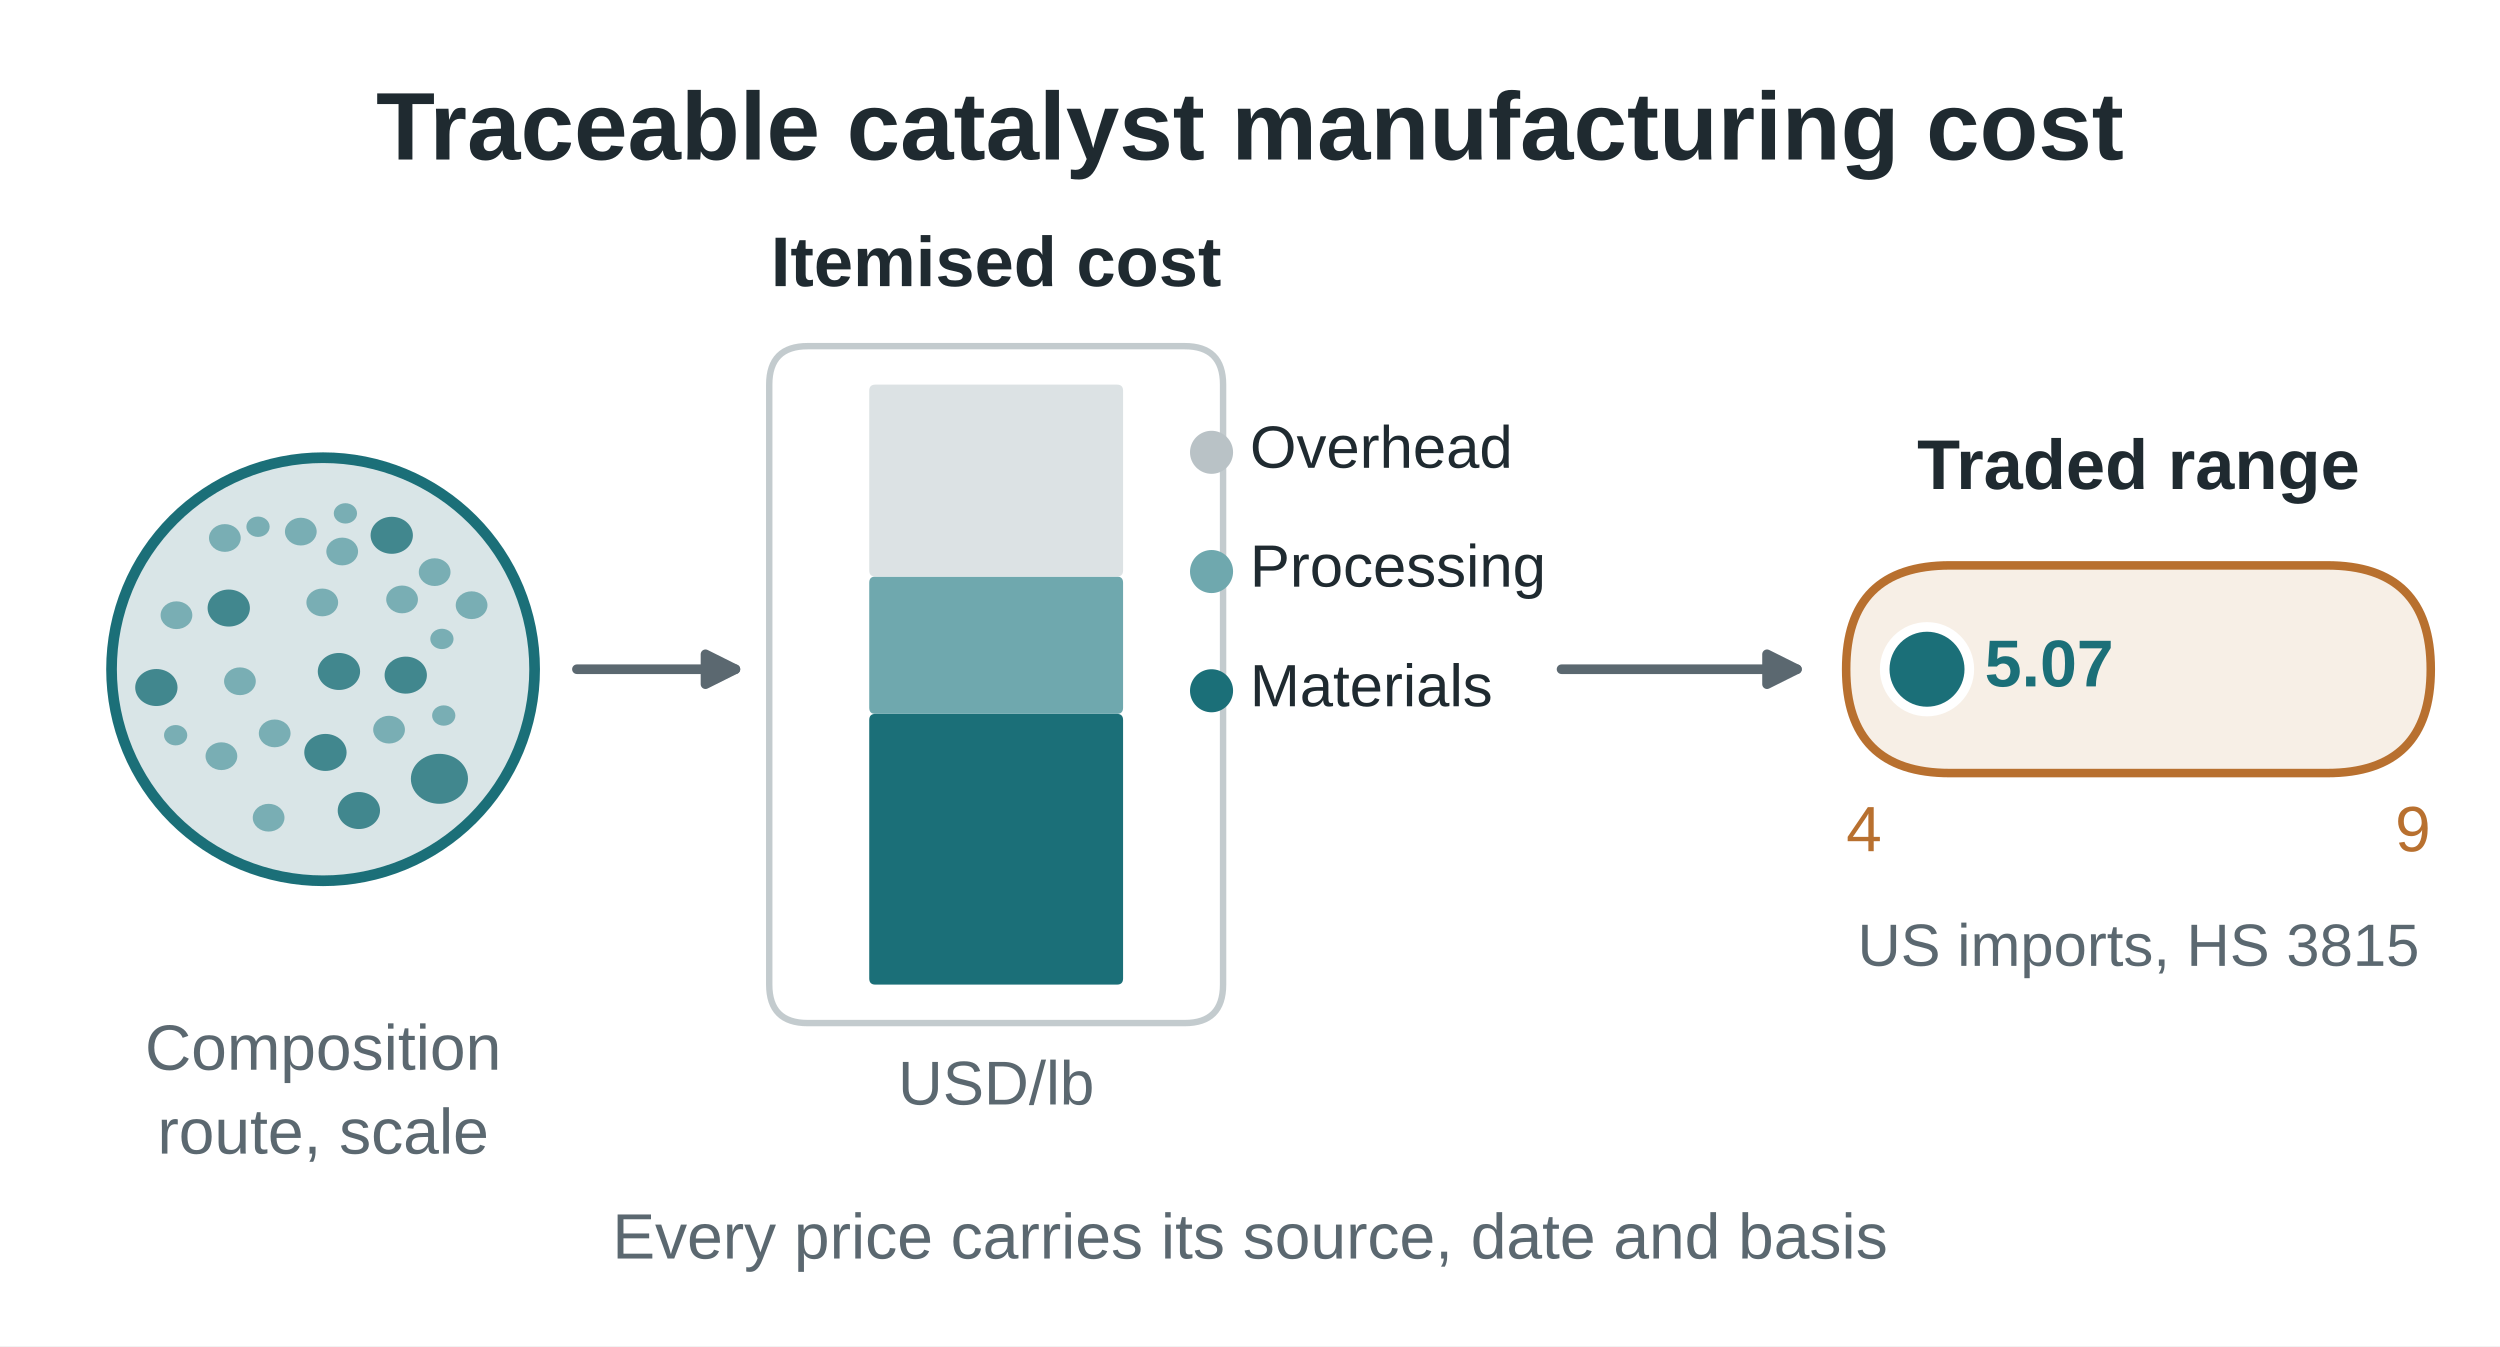
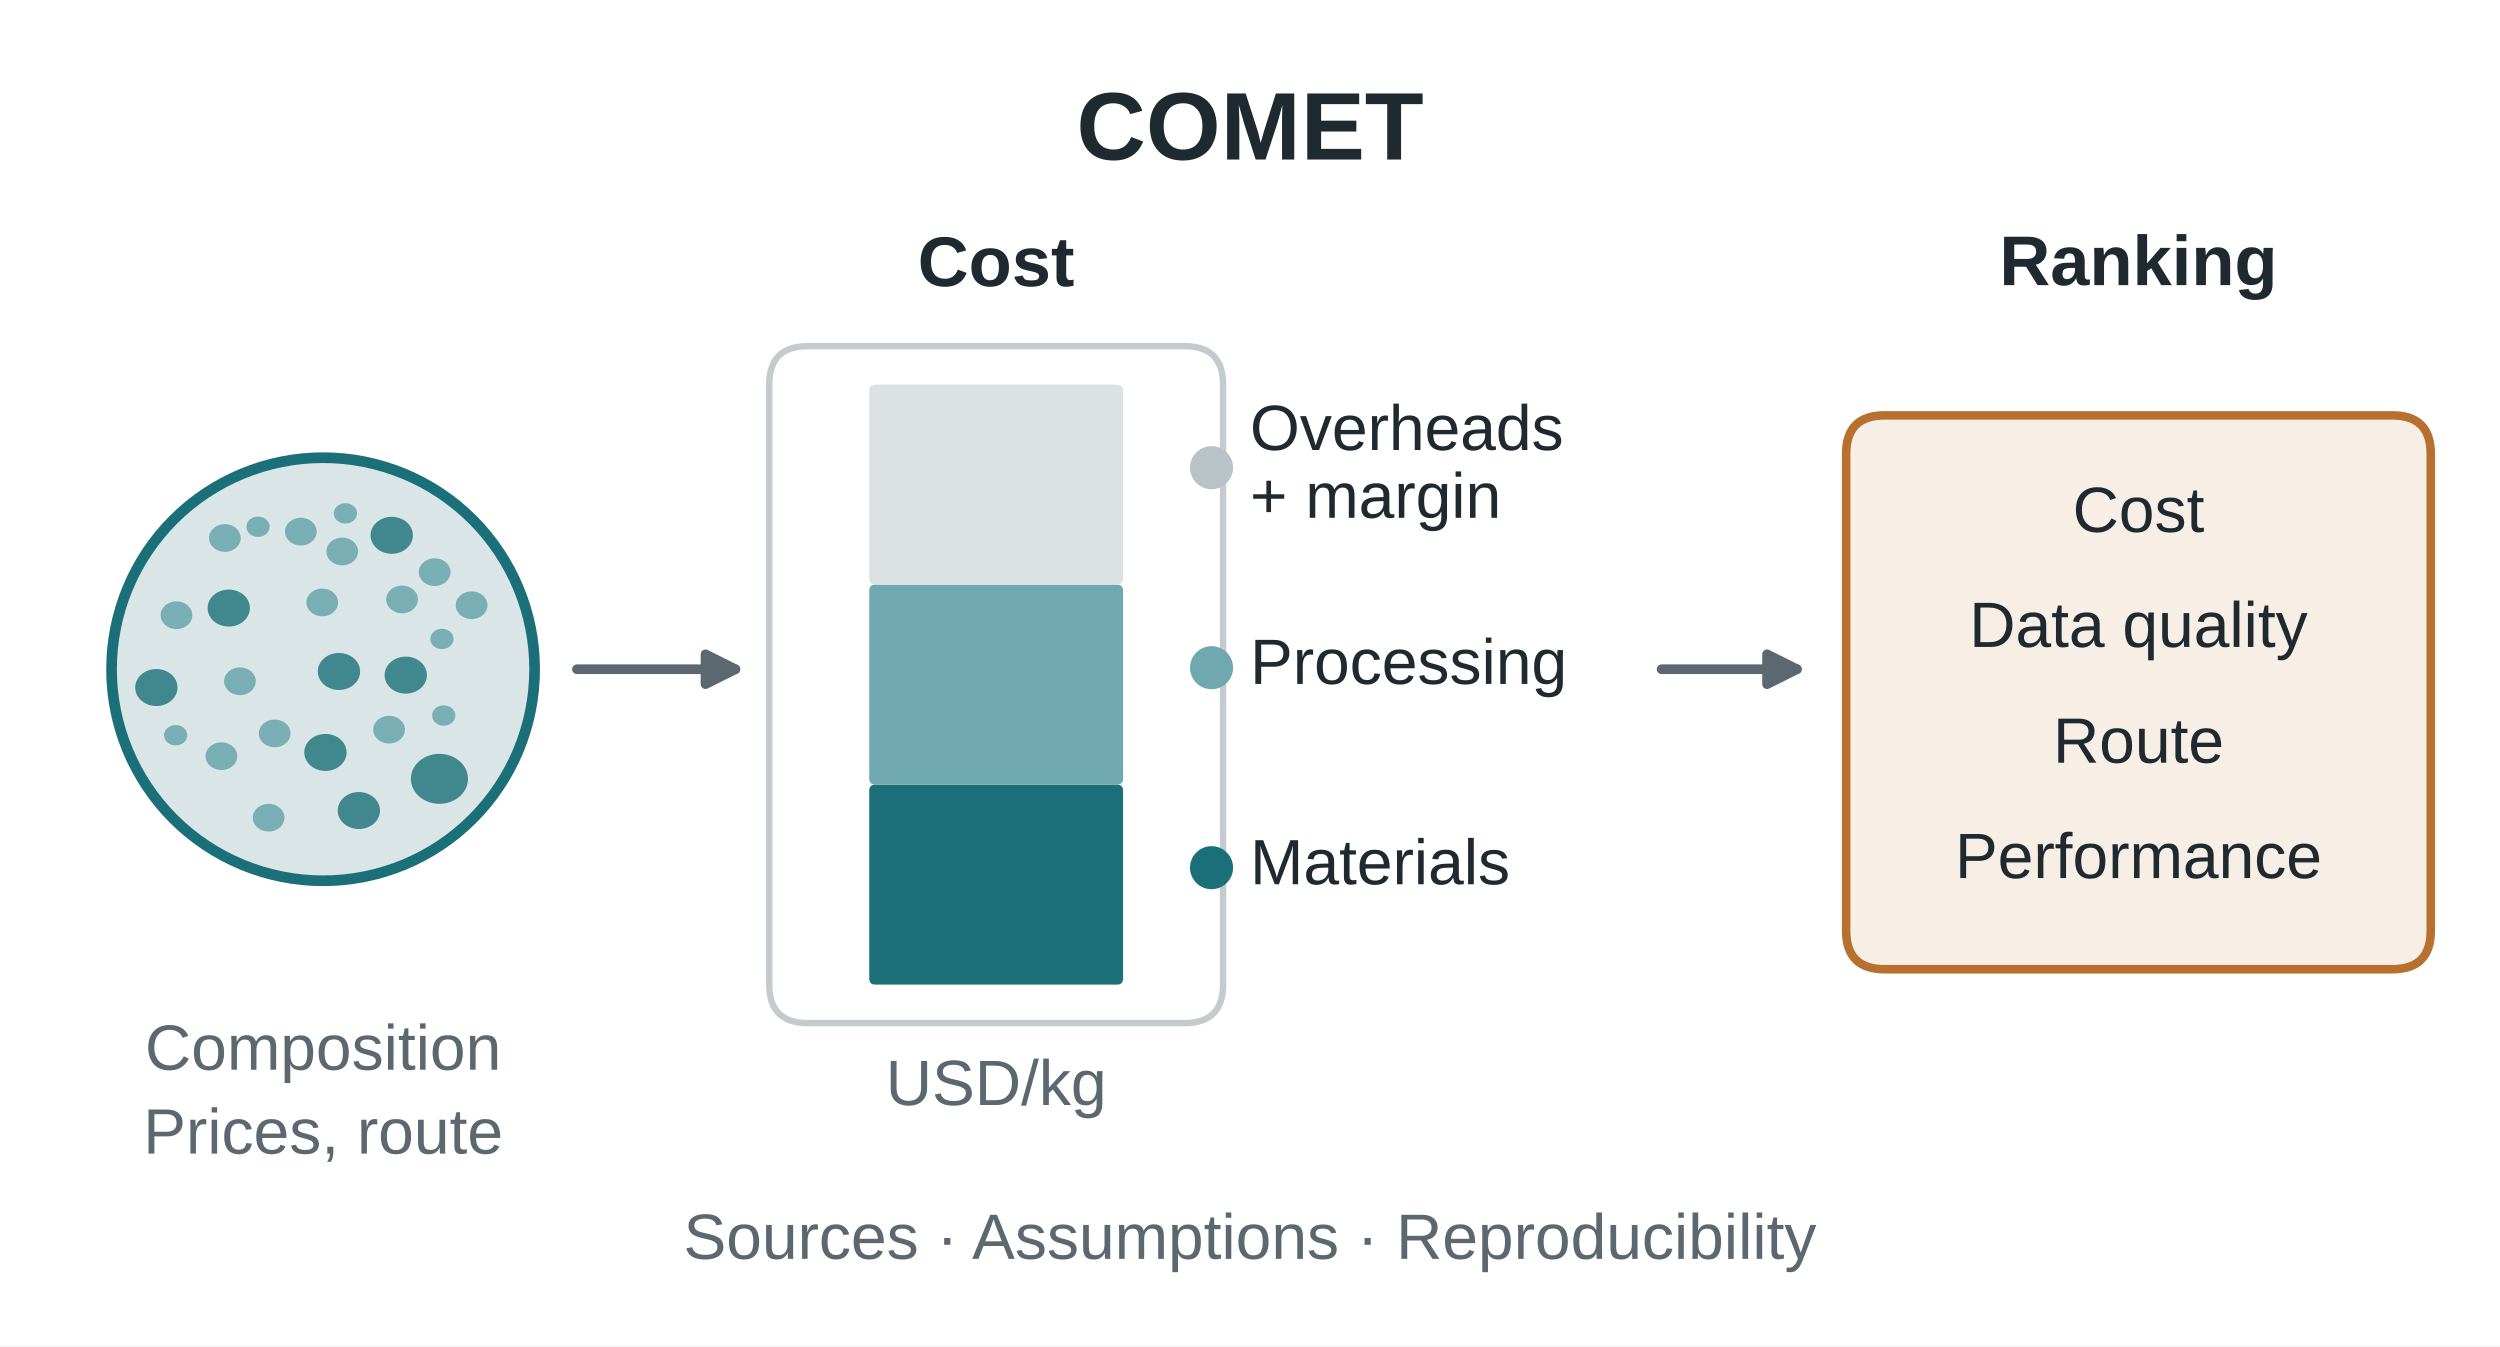
<svg xmlns="http://www.w3.org/2000/svg" width="234pt" height="126pt" viewBox="0 0 234 126" version="1.1">
  <defs>
    <style type="text/css">*{stroke-linejoin: round; stroke-linecap: butt}</style>
  </defs>
  <g id="figure_1">
    <g id="patch_1">
-       <path d="M 0 126  L 234 126  L 234 0  L 0 0  z " style="fill: #ffffff" />
+       <path d="M 0 126 L 234 126 L 234 0 L 0 0 z " style="fill: #ffffff" />
    </g>
    <g id="axes_1">
      <g id="patch_2">
-         <path d="M 75.6 95.76  L 110.88 95.76  Q 114.48 95.76 114.48 92.16  L 114.48 36  Q 114.48 32.4 110.88 32.4  L 75.6 32.4  Q 72 32.4 72 36  L 72 92.16  Q 72 95.76 75.6 95.76  z " clip-path="url(#pafa074ca18)" style="fill: #ffffff; stroke: #c3cbce; stroke-width: 0.6; stroke-linejoin: miter" />
+         <path d="M 75.6 95.76 L 110.88 95.76 Q 114.48 95.76 114.48 92.16 L 114.48 36 Q 114.48 32.4 110.88 32.4 L 75.6 32.4 Q 72 32.4 72 36 L 72 92.16 Q 72 95.76 75.6 95.76 z " clip-path="url(#pafa074ca18)" style="fill: #ffffff; stroke: #c3cbce; stroke-width: 0.6; stroke-linejoin: miter" />
      </g>
      <g id="patch_3">
-         <path d="M 81.936 92.16  L 104.544 92.16  Q 105.12 92.16 105.12 91.584  L 105.12 67.396  Q 105.12 66.82 104.544 66.82  L 81.936 66.82  Q 81.36 66.82 81.36 67.396  L 81.36 91.584  Q 81.36 92.16 81.936 92.16  z " clip-path="url(#pafa074ca18)" style="fill: #1b6f78" />
+         <path d="M 81.936 92.16 L 104.544 92.16 Q 105.12 92.16 105.12 91.584 L 105.12 74.016 Q 105.12 73.44 104.544 73.44 L 81.936 73.44 Q 81.36 73.44 81.36 74.016 L 81.36 91.584 Q 81.36 92.16 81.936 92.16 z " clip-path="url(#pafa074ca18)" style="fill: #1b6f78" />
      </g>
      <g id="patch_4">
-         <path d="M 81.936 66.82  L 104.544 66.82  Q 105.12 66.82 105.12 66.244  L 105.12 54.543  Q 105.12 53.967 104.544 53.967  L 81.936 53.967  Q 81.36 53.967 81.36 54.543  L 81.36 66.244  Q 81.36 66.82 81.936 66.82  z " clip-path="url(#pafa074ca18)" style="fill: #6fa8ae" />
+         <path d="M 81.936 73.44 L 104.544 73.44 Q 105.12 73.44 105.12 72.864 L 105.12 55.296 Q 105.12 54.72 104.544 54.72 L 81.936 54.72 Q 81.36 54.72 81.36 55.296 L 81.36 72.864 Q 81.36 73.44 81.936 73.44 z " clip-path="url(#pafa074ca18)" style="fill: #6fa8ae" />
      </g>
      <g id="patch_5">
-         <path d="M 81.936 53.967  L 104.544 53.967  Q 105.12 53.967 105.12 53.391  L 105.12 36.576  Q 105.12 36 104.544 36  L 81.936 36  Q 81.36 36 81.36 36.576  L 81.36 53.391  Q 81.36 53.967 81.936 53.967  z " clip-path="url(#pafa074ca18)" style="fill: #dce2e4" />
+         <path d="M 81.936 54.72 L 104.544 54.72 Q 105.12 54.72 105.12 54.144 L 105.12 36.576 Q 105.12 36 104.544 36 L 81.936 36 Q 81.36 36 81.36 36.576 L 81.36 54.144 Q 81.36 54.72 81.936 54.72 z " clip-path="url(#pafa074ca18)" style="fill: #dce2e4" />
      </g>
      <g id="patch_6">
-         <path d="M 113.4 44.352  C 113.935 44.352 114.447 44.14 114.826 43.762  C 115.204 43.383 115.416 42.871 115.416 42.336  C 115.416 41.801 115.204 41.289 114.826 40.91  C 114.447 40.532 113.935 40.32 113.4 40.32  C 112.865 40.32 112.353 40.532 111.974 40.91  C 111.596 41.289 111.384 41.801 111.384 42.336  C 111.384 42.871 111.596 43.383 111.974 43.762  C 112.353 44.14 112.865 44.352 113.4 44.352  z " clip-path="url(#pafa074ca18)" style="fill: #b9c2c6" />
+         <path d="M 113.4 45.792 C 113.935 45.792 114.447 45.58 114.826 45.202 C 115.204 44.823 115.416 44.311 115.416 43.776 C 115.416 43.241 115.204 42.729 114.826 42.35 C 114.447 41.972 113.935 41.76 113.4 41.76 C 112.865 41.76 112.353 41.972 111.974 42.35 C 111.596 42.729 111.384 43.241 111.384 43.776 C 111.384 44.311 111.596 44.823 111.974 45.202 C 112.353 45.58 112.865 45.792 113.4 45.792 z " clip-path="url(#pafa074ca18)" style="fill: #b9c2c6" />
      </g>
      <g id="patch_7">
-         <path d="M 113.4 55.512  C 113.935 55.512 114.447 55.3 114.826 54.922  C 115.204 54.543 115.416 54.031 115.416 53.496  C 115.416 52.961 115.204 52.449 114.826 52.07  C 114.447 51.692 113.935 51.48 113.4 51.48  C 112.865 51.48 112.353 51.692 111.974 52.07  C 111.596 52.449 111.384 52.961 111.384 53.496  C 111.384 54.031 111.596 54.543 111.974 54.922  C 112.353 55.3 112.865 55.512 113.4 55.512  z " clip-path="url(#pafa074ca18)" style="fill: #6fa8ae" />
+         <path d="M 113.4 64.512 C 113.935 64.512 114.447 64.3 114.826 63.922 C 115.204 63.543 115.416 63.031 115.416 62.496 C 115.416 61.961 115.204 61.449 114.826 61.07 C 114.447 60.692 113.935 60.48 113.4 60.48 C 112.865 60.48 112.353 60.692 111.974 61.07 C 111.596 61.449 111.384 61.961 111.384 62.496 C 111.384 63.031 111.596 63.543 111.974 63.922 C 112.353 64.3 112.865 64.512 113.4 64.512 z " clip-path="url(#pafa074ca18)" style="fill: #6fa8ae" />
      </g>
      <g id="patch_8">
-         <path d="M 113.4 66.672  C 113.935 66.672 114.447 66.46 114.826 66.082  C 115.204 65.703 115.416 65.191 115.416 64.656  C 115.416 64.121 115.204 63.609 114.826 63.23  C 114.447 62.852 113.935 62.64 113.4 62.64  C 112.865 62.64 112.353 62.852 111.974 63.23  C 111.596 63.609 111.384 64.121 111.384 64.656  C 111.384 65.191 111.596 65.703 111.974 66.082  C 112.353 66.46 112.865 66.672 113.4 66.672  z " clip-path="url(#pafa074ca18)" style="fill: #1b6f78" />
+         <path d="M 113.4 83.232 C 113.935 83.232 114.447 83.02 114.826 82.642 C 115.204 82.263 115.416 81.751 115.416 81.216 C 115.416 80.681 115.204 80.169 114.826 79.79 C 114.447 79.412 113.935 79.2 113.4 79.2 C 112.865 79.2 112.353 79.412 111.974 79.79 C 111.596 80.169 111.384 80.681 111.384 81.216 C 111.384 81.751 111.596 82.263 111.974 82.642 C 112.353 83.02 112.865 83.232 113.4 83.232 z " clip-path="url(#pafa074ca18)" style="fill: #1b6f78" />
      </g>
      <g id="patch_9">
-         <path d="M 182.52 72.36  L 217.8 72.36  Q 227.52 72.36 227.52 62.64  L 227.52 62.64  Q 227.52 52.92 217.8 52.92  L 182.52 52.92  Q 172.8 52.92 172.8 62.64  L 172.8 62.64  Q 172.8 72.36 182.52 72.36  z " clip-path="url(#pafa074ca18)" style="fill: #f7efe6; stroke: #b8702f; stroke-width: 0.8; stroke-linejoin: miter" />
+         <path d="M 176.4 90.72 L 223.92 90.72 Q 227.52 90.72 227.52 87.12 L 227.52 42.48 Q 227.52 38.88 223.92 38.88 L 176.4 38.88 Q 172.8 38.88 172.8 42.48 L 172.8 87.12 Q 172.8 90.72 176.4 90.72 z " clip-path="url(#pafa074ca18)" style="fill: #f7efe6; stroke: #b8702f; stroke-width: 0.8; stroke-linejoin: miter" />
      </g>
      <g id="patch_10">
-         <path d="M 54 62.64  Q 61.92 62.64 68.834 62.64  " clip-path="url(#pafa074ca18)" style="fill: none; stroke: #5b6870; stroke-width: 0.9; stroke-linecap: round" />
-         <path d="M 66.034 61.24  L 68.834 62.64  L 66.034 64.04  z " clip-path="url(#pafa074ca18)" style="fill: #5b6870; stroke: #5b6870; stroke-width: 0.9; stroke-linecap: round" />
+         <path d="M 54 62.64 Q 61.92 62.64 68.834 62.64 " clip-path="url(#pafa074ca18)" style="fill: none; stroke: #5b6870; stroke-width: 0.9; stroke-linecap: round" />
+         <path d="M 66.034 61.24 L 68.834 62.64 L 66.034 64.04 z " clip-path="url(#pafa074ca18)" style="fill: #5b6870; stroke: #5b6870; stroke-width: 0.9; stroke-linecap: round" />
      </g>
      <g id="patch_11">
-         <path d="M 146.16 62.64  Q 157.68 62.64 168.194 62.64  " clip-path="url(#pafa074ca18)" style="fill: none; stroke: #5b6870; stroke-width: 0.9; stroke-linecap: round" />
-         <path d="M 165.394 61.24  L 168.194 62.64  L 165.394 64.04  z " clip-path="url(#pafa074ca18)" style="fill: #5b6870; stroke: #5b6870; stroke-width: 0.9; stroke-linecap: round" />
+         <path d="M 155.52 62.64 Q 162.36 62.64 168.194 62.64 " clip-path="url(#pafa074ca18)" style="fill: none; stroke: #5b6870; stroke-width: 0.9; stroke-linecap: round" />
+         <path d="M 165.394 61.24 L 168.194 62.64 L 165.394 64.04 z " clip-path="url(#pafa074ca18)" style="fill: #5b6870; stroke: #5b6870; stroke-width: 0.9; stroke-linecap: round" />
      </g>
      <g id="patch_12">
-         <path d="M 30.24 82.44  C 35.491 82.44 40.528 80.354 44.241 76.641  C 47.954 72.928 50.04 67.891 50.04 62.64  C 50.04 57.389 47.954 52.352 44.241 48.639  C 40.528 44.926 35.491 42.84 30.24 42.84  C 24.989 42.84 19.952 44.926 16.239 48.639  C 12.526 52.352 10.44 57.389 10.44 62.64  C 10.44 67.891 12.526 72.928 16.239 76.641  C 19.952 80.354 24.989 82.44 30.24 82.44  z " clip-path="url(#pafa074ca18)" style="fill: #d9e5e7; stroke: #1b6f78; stroke-linejoin: miter" />
+         <path d="M 30.24 82.44 C 35.491 82.44 40.528 80.354 44.241 76.641 C 47.954 72.928 50.04 67.891 50.04 62.64 C 50.04 57.389 47.954 52.352 44.241 48.639 C 40.528 44.926 35.491 42.84 30.24 42.84 C 24.989 42.84 19.952 44.926 16.239 48.639 C 12.526 52.352 10.44 57.389 10.44 62.64 C 10.44 67.891 12.526 72.928 16.239 76.641 C 19.952 80.354 24.989 82.44 30.24 82.44 z " clip-path="url(#pafa074ca18)" style="fill: #d9e5e7; stroke: #1b6f78; stroke-linejoin: miter" />
      </g>
      <g id="text_1">
-         <text style="font-weight: 700; font-size: 9px; font-family: 'Arial'; text-anchor: middle; fill: #1f2a30" x="117" y="14.929" transform="rotate(-0 117 14.92875)">Traceable catalyst manufacturing cost</text>
+         <text style="font-weight: 700; font-size: 9px; font-family: 'Arial'; text-anchor: middle; fill: #1f2a30" x="117" y="14.933" transform="rotate(-0 117 14.93297)">COMET</text>
      </g>
      <g id="patch_13">
-         <path d="M 36.416 69.595  C 36.81 69.595 37.187 69.458 37.466 69.214  C 37.744 68.971 37.901 68.64 37.901 68.295  C 37.901 67.951 37.744 67.62 37.466 67.377  C 37.187 67.133 36.81 66.996 36.416 66.996  C 36.022 66.996 35.644 67.133 35.366 67.377  C 35.087 67.62 34.931 67.951 34.931 68.295  C 34.931 68.64 35.087 68.971 35.366 69.214  C 35.644 69.458 36.022 69.595 36.416 69.595  z " clip-path="url(#pafa074ca18)" style="fill: #6fa8ae; opacity: 0.9" />
+         <path d="M 36.416 69.595 C 36.81 69.595 37.187 69.458 37.466 69.214 C 37.744 68.971 37.901 68.64 37.901 68.295 C 37.901 67.951 37.744 67.62 37.466 67.377 C 37.187 67.133 36.81 66.996 36.416 66.996 C 36.022 66.996 35.644 67.133 35.366 67.377 C 35.087 67.62 34.931 67.951 34.931 68.295 C 34.931 68.64 35.087 68.971 35.366 69.214 C 35.644 69.458 36.022 69.595 36.416 69.595 z " clip-path="url(#pafa074ca18)" style="fill: #6fa8ae; opacity: 0.9" />
      </g>
      <g id="patch_14">
-         <path d="M 16.44 69.769  C 16.729 69.769 17.006 69.669 17.21 69.49  C 17.415 69.311 17.529 69.069 17.529 68.816  C 17.529 68.563 17.415 68.321 17.21 68.142  C 17.006 67.964 16.729 67.863 16.44 67.863  C 16.152 67.863 15.875 67.964 15.67 68.142  C 15.466 68.321 15.351 68.563 15.351 68.816  C 15.351 69.069 15.466 69.311 15.67 69.49  C 15.875 69.669 16.152 69.769 16.44 69.769  z " clip-path="url(#pafa074ca18)" style="fill: #6fa8ae; opacity: 0.9" />
+         <path d="M 16.44 69.769 C 16.729 69.769 17.006 69.669 17.21 69.49 C 17.415 69.311 17.529 69.069 17.529 68.816 C 17.529 68.563 17.415 68.321 17.21 68.142 C 17.006 67.964 16.729 67.863 16.44 67.863 C 16.152 67.863 15.875 67.964 15.67 68.142 C 15.466 68.321 15.351 68.563 15.351 68.816 C 15.351 69.069 15.466 69.311 15.67 69.49 C 15.875 69.669 16.152 69.769 16.44 69.769 z " clip-path="url(#pafa074ca18)" style="fill: #6fa8ae; opacity: 0.9" />
      </g>
      <g id="patch_15">
-         <path d="M 36.667 51.837  C 37.192 51.837 37.696 51.655 38.067 51.33  C 38.439 51.005 38.647 50.564 38.647 50.105  C 38.647 49.645 38.439 49.205 38.067 48.88  C 37.696 48.555 37.192 48.372 36.667 48.372  C 36.142 48.372 35.638 48.555 35.267 48.88  C 34.896 49.205 34.687 49.645 34.687 50.105  C 34.687 50.564 34.896 51.005 35.267 51.33  C 35.638 51.655 36.142 51.837 36.667 51.837  z " clip-path="url(#pafa074ca18)" style="fill: #1b6f78; opacity: 0.8" />
+         <path d="M 36.667 51.837 C 37.192 51.837 37.696 51.655 38.067 51.33 C 38.439 51.005 38.647 50.564 38.647 50.105 C 38.647 49.645 38.439 49.205 38.067 48.88 C 37.696 48.555 37.192 48.372 36.667 48.372 C 36.142 48.372 35.638 48.555 35.267 48.88 C 34.896 49.205 34.687 49.645 34.687 50.105 C 34.687 50.564 34.896 51.005 35.267 51.33 C 35.638 51.655 36.142 51.837 36.667 51.837 z " clip-path="url(#pafa074ca18)" style="fill: #1b6f78; opacity: 0.8" />
      </g>
      <g id="patch_16">
-         <path d="M 25.143 77.836  C 25.537 77.836 25.915 77.699 26.193 77.456  C 26.472 77.212 26.628 76.882 26.628 76.537  C 26.628 76.192 26.472 75.862 26.193 75.618  C 25.915 75.375 25.537 75.238 25.143 75.238  C 24.749 75.238 24.372 75.375 24.093 75.618  C 23.815 75.862 23.658 76.192 23.658 76.537  C 23.658 76.882 23.815 77.212 24.093 77.456  C 24.372 77.699 24.749 77.836 25.143 77.836  z " clip-path="url(#pafa074ca18)" style="fill: #6fa8ae; opacity: 0.9" />
+         <path d="M 25.143 77.836 C 25.537 77.836 25.915 77.699 26.193 77.456 C 26.472 77.212 26.628 76.882 26.628 76.537 C 26.628 76.192 26.472 75.862 26.193 75.618 C 25.915 75.375 25.537 75.238 25.143 75.238 C 24.749 75.238 24.372 75.375 24.093 75.618 C 23.815 75.862 23.658 76.192 23.658 76.537 C 23.658 76.882 23.815 77.212 24.093 77.456 C 24.372 77.699 24.749 77.836 25.143 77.836 z " clip-path="url(#pafa074ca18)" style="fill: #6fa8ae; opacity: 0.9" />
      </g>
      <g id="patch_17">
-         <path d="M 14.635 66.085  C 15.16 66.085 15.664 65.902 16.035 65.577  C 16.406 65.252 16.615 64.812 16.615 64.352  C 16.615 63.893 16.406 63.452 16.035 63.127  C 15.664 62.802 15.16 62.62 14.635 62.62  C 14.11 62.62 13.606 62.802 13.235 63.127  C 12.863 63.452 12.655 63.893 12.655 64.352  C 12.655 64.812 12.863 65.252 13.235 65.577  C 13.606 65.902 14.11 66.085 14.635 66.085  z " clip-path="url(#pafa074ca18)" style="fill: #1b6f78; opacity: 0.8" />
+         <path d="M 14.635 66.085 C 15.16 66.085 15.664 65.902 16.035 65.577 C 16.406 65.252 16.615 64.812 16.615 64.352 C 16.615 63.893 16.406 63.452 16.035 63.127 C 15.664 62.802 15.16 62.62 14.635 62.62 C 14.11 62.62 13.606 62.802 13.235 63.127 C 12.863 63.452 12.655 63.893 12.655 64.352 C 12.655 64.812 12.863 65.252 13.235 65.577 C 13.606 65.902 14.11 66.085 14.635 66.085 z " clip-path="url(#pafa074ca18)" style="fill: #1b6f78; opacity: 0.8" />
      </g>
      <g id="patch_18">
-         <path d="M 30.164 57.688  C 30.558 57.688 30.936 57.551 31.214 57.307  C 31.493 57.063 31.649 56.733 31.649 56.388  C 31.649 56.044 31.493 55.713 31.214 55.469  C 30.936 55.226 30.558 55.089 30.164 55.089  C 29.77 55.089 29.392 55.226 29.114 55.469  C 28.836 55.713 28.679 56.044 28.679 56.388  C 28.679 56.733 28.836 57.063 29.114 57.307  C 29.392 57.551 29.77 57.688 30.164 57.688  z " clip-path="url(#pafa074ca18)" style="fill: #6fa8ae; opacity: 0.9" />
+         <path d="M 30.164 57.688 C 30.558 57.688 30.936 57.551 31.214 57.307 C 31.493 57.063 31.649 56.733 31.649 56.388 C 31.649 56.044 31.493 55.713 31.214 55.469 C 30.936 55.226 30.558 55.089 30.164 55.089 C 29.77 55.089 29.392 55.226 29.114 55.469 C 28.836 55.713 28.679 56.044 28.679 56.388 C 28.679 56.733 28.836 57.063 29.114 57.307 C 29.392 57.551 29.77 57.688 30.164 57.688 z " clip-path="url(#pafa074ca18)" style="fill: #6fa8ae; opacity: 0.9" />
      </g>
      <g id="patch_19">
-         <path d="M 37.634 57.406  C 38.028 57.406 38.405 57.269 38.684 57.025  C 38.962 56.781 39.119 56.451 39.119 56.106  C 39.119 55.762 38.962 55.431 38.684 55.187  C 38.405 54.944 38.028 54.807 37.634 54.807  C 37.24 54.807 36.862 54.944 36.584 55.187  C 36.305 55.431 36.149 55.762 36.149 56.106  C 36.149 56.451 36.305 56.781 36.584 57.025  C 36.862 57.269 37.24 57.406 37.634 57.406  z " clip-path="url(#pafa074ca18)" style="fill: #6fa8ae; opacity: 0.9" />
+         <path d="M 37.634 57.406 C 38.028 57.406 38.405 57.269 38.684 57.025 C 38.962 56.781 39.119 56.451 39.119 56.106 C 39.119 55.762 38.962 55.431 38.684 55.187 C 38.405 54.944 38.028 54.807 37.634 54.807 C 37.24 54.807 36.862 54.944 36.584 55.187 C 36.305 55.431 36.149 55.762 36.149 56.106 C 36.149 56.451 36.305 56.781 36.584 57.025 C 36.862 57.269 37.24 57.406 37.634 57.406 z " clip-path="url(#pafa074ca18)" style="fill: #6fa8ae; opacity: 0.9" />
      </g>
      <g id="patch_20">
-         <path d="M 33.59 77.598  C 34.115 77.598 34.619 77.416 34.99 77.091  C 35.361 76.766 35.57 76.325 35.57 75.866  C 35.57 75.406 35.361 74.966 34.99 74.641  C 34.619 74.316 34.115 74.133 33.59 74.133  C 33.065 74.133 32.561 74.316 32.19 74.641  C 31.819 74.966 31.61 75.406 31.61 75.866  C 31.61 76.325 31.819 76.766 32.19 77.091  C 32.561 77.416 33.065 77.598 33.59 77.598  z " clip-path="url(#pafa074ca18)" style="fill: #1b6f78; opacity: 0.8" />
+         <path d="M 33.59 77.598 C 34.115 77.598 34.619 77.416 34.99 77.091 C 35.361 76.766 35.57 76.325 35.57 75.866 C 35.57 75.406 35.361 74.966 34.99 74.641 C 34.619 74.316 34.115 74.133 33.59 74.133 C 33.065 74.133 32.561 74.316 32.19 74.641 C 31.819 74.966 31.61 75.406 31.61 75.866 C 31.61 76.325 31.819 76.766 32.19 77.091 C 32.561 77.416 33.065 77.598 33.59 77.598 z " clip-path="url(#pafa074ca18)" style="fill: #1b6f78; opacity: 0.8" />
      </g>
      <g id="patch_21">
-         <path d="M 20.724 72.079  C 21.117 72.079 21.495 71.942 21.774 71.698  C 22.052 71.454 22.209 71.124 22.209 70.779  C 22.209 70.435 22.052 70.104 21.774 69.86  C 21.495 69.617 21.117 69.48 20.724 69.48  C 20.33 69.48 19.952 69.617 19.674 69.86  C 19.395 70.104 19.239 70.435 19.239 70.779  C 19.239 71.124 19.395 71.454 19.674 71.698  C 19.952 71.942 20.33 72.079 20.724 72.079  z " clip-path="url(#pafa074ca18)" style="fill: #6fa8ae; opacity: 0.9" />
+         <path d="M 20.724 72.079 C 21.117 72.079 21.495 71.942 21.774 71.698 C 22.052 71.454 22.209 71.124 22.209 70.779 C 22.209 70.435 22.052 70.104 21.774 69.86 C 21.495 69.617 21.117 69.48 20.724 69.48 C 20.33 69.48 19.952 69.617 19.674 69.86 C 19.395 70.104 19.239 70.435 19.239 70.779 C 19.239 71.124 19.395 71.454 19.674 71.698 C 19.952 71.942 20.33 72.079 20.724 72.079 z " clip-path="url(#pafa074ca18)" style="fill: #6fa8ae; opacity: 0.9" />
      </g>
      <g id="patch_22">
-         <path d="M 16.517 58.884  C 16.911 58.884 17.289 58.747 17.567 58.503  C 17.846 58.26 18.002 57.929 18.002 57.584  C 18.002 57.24 17.846 56.909 17.567 56.666  C 17.289 56.422 16.911 56.285 16.517 56.285  C 16.123 56.285 15.746 56.422 15.467 56.666  C 15.189 56.909 15.032 57.24 15.032 57.584  C 15.032 57.929 15.189 58.26 15.467 58.503  C 15.746 58.747 16.123 58.884 16.517 58.884  z " clip-path="url(#pafa074ca18)" style="fill: #6fa8ae; opacity: 0.9" />
+         <path d="M 16.517 58.884 C 16.911 58.884 17.289 58.747 17.567 58.503 C 17.846 58.26 18.002 57.929 18.002 57.584 C 18.002 57.24 17.846 56.909 17.567 56.666 C 17.289 56.422 16.911 56.285 16.517 56.285 C 16.123 56.285 15.746 56.422 15.467 56.666 C 15.189 56.909 15.032 57.24 15.032 57.584 C 15.032 57.929 15.189 58.26 15.467 58.503 C 15.746 58.747 16.123 58.884 16.517 58.884 z " clip-path="url(#pafa074ca18)" style="fill: #6fa8ae; opacity: 0.9" />
      </g>
      <g id="patch_23">
-         <path d="M 31.725 64.582  C 32.25 64.582 32.754 64.399 33.125 64.074  C 33.497 63.749 33.705 63.308 33.705 62.849  C 33.705 62.39 33.497 61.949 33.125 61.624  C 32.754 61.299 32.25 61.117 31.725 61.117  C 31.2 61.117 30.697 61.299 30.325 61.624  C 29.954 61.949 29.745 62.39 29.745 62.849  C 29.745 63.308 29.954 63.749 30.325 64.074  C 30.697 64.399 31.2 64.582 31.725 64.582  z " clip-path="url(#pafa074ca18)" style="fill: #1b6f78; opacity: 0.8" />
+         <path d="M 31.725 64.582 C 32.25 64.582 32.754 64.399 33.125 64.074 C 33.497 63.749 33.705 63.308 33.705 62.849 C 33.705 62.39 33.497 61.949 33.125 61.624 C 32.754 61.299 32.25 61.117 31.725 61.117 C 31.2 61.117 30.697 61.299 30.325 61.624 C 29.954 61.949 29.745 62.39 29.745 62.849 C 29.745 63.308 29.954 63.749 30.325 64.074 C 30.697 64.399 31.2 64.582 31.725 64.582 z " clip-path="url(#pafa074ca18)" style="fill: #1b6f78; opacity: 0.8" />
      </g>
      <g id="patch_24">
-         <path d="M 37.978 64.925  C 38.504 64.925 39.007 64.742 39.379 64.417  C 39.75 64.093 39.958 63.652 39.958 63.192  C 39.958 62.733 39.75 62.292 39.379 61.967  C 39.007 61.642 38.504 61.46 37.978 61.46  C 37.453 61.46 36.95 61.642 36.578 61.967  C 36.207 62.292 35.998 62.733 35.998 63.192  C 35.998 63.652 36.207 64.093 36.578 64.417  C 36.95 64.742 37.453 64.925 37.978 64.925  z " clip-path="url(#pafa074ca18)" style="fill: #1b6f78; opacity: 0.8" />
+         <path d="M 37.978 64.925 C 38.504 64.925 39.007 64.742 39.379 64.417 C 39.75 64.093 39.958 63.652 39.958 63.192 C 39.958 62.733 39.75 62.292 39.379 61.967 C 39.007 61.642 38.504 61.46 37.978 61.46 C 37.453 61.46 36.95 61.642 36.578 61.967 C 36.207 62.292 35.998 62.733 35.998 63.192 C 35.998 63.652 36.207 64.093 36.578 64.417 C 36.95 64.742 37.453 64.925 37.978 64.925 z " clip-path="url(#pafa074ca18)" style="fill: #1b6f78; opacity: 0.8" />
      </g>
      <g id="patch_25">
-         <path d="M 44.141 57.947  C 44.535 57.947 44.913 57.81 45.191 57.566  C 45.47 57.323 45.626 56.992 45.626 56.648  C 45.626 56.303 45.47 55.972 45.191 55.729  C 44.913 55.485 44.535 55.348 44.141 55.348  C 43.747 55.348 43.37 55.485 43.091 55.729  C 42.813 55.972 42.656 56.303 42.656 56.648  C 42.656 56.992 42.813 57.323 43.091 57.566  C 43.37 57.81 43.747 57.947 44.141 57.947  z " clip-path="url(#pafa074ca18)" style="fill: #6fa8ae; opacity: 0.9" />
+         <path d="M 44.141 57.947 C 44.535 57.947 44.913 57.81 45.191 57.566 C 45.47 57.323 45.626 56.992 45.626 56.648 C 45.626 56.303 45.47 55.972 45.191 55.729 C 44.913 55.485 44.535 55.348 44.141 55.348 C 43.747 55.348 43.37 55.485 43.091 55.729 C 42.813 55.972 42.656 56.303 42.656 56.648 C 42.656 56.992 42.813 57.323 43.091 57.566 C 43.37 57.81 43.747 57.947 44.141 57.947 z " clip-path="url(#pafa074ca18)" style="fill: #6fa8ae; opacity: 0.9" />
      </g>
      <g id="patch_26">
-         <path d="M 30.46 72.16  C 30.985 72.16 31.488 71.978 31.86 71.653  C 32.231 71.328 32.44 70.887 32.44 70.428  C 32.44 69.968 32.231 69.528 31.86 69.203  C 31.488 68.878 30.985 68.695 30.46 68.695  C 29.935 68.695 29.431 68.878 29.06 69.203  C 28.688 69.528 28.48 69.968 28.48 70.428  C 28.48 70.887 28.688 71.328 29.06 71.653  C 29.431 71.978 29.935 72.16 30.46 72.16  z " clip-path="url(#pafa074ca18)" style="fill: #1b6f78; opacity: 0.8" />
+         <path d="M 30.46 72.16 C 30.985 72.16 31.488 71.978 31.86 71.653 C 32.231 71.328 32.44 70.887 32.44 70.428 C 32.44 69.968 32.231 69.528 31.86 69.203 C 31.488 68.878 30.985 68.695 30.46 68.695 C 29.935 68.695 29.431 68.878 29.06 69.203 C 28.688 69.528 28.48 69.968 28.48 70.428 C 28.48 70.887 28.688 71.328 29.06 71.653 C 29.431 71.978 29.935 72.16 30.46 72.16 z " clip-path="url(#pafa074ca18)" style="fill: #1b6f78; opacity: 0.8" />
      </g>
      <g id="patch_27">
-         <path d="M 41.131 75.237  C 41.839 75.237 42.519 74.991 43.021 74.552  C 43.522 74.113 43.804 73.518 43.804 72.898  C 43.804 72.278 43.522 71.683 43.021 71.244  C 42.519 70.806 41.839 70.559 41.131 70.559  C 40.422 70.559 39.742 70.806 39.24 71.244  C 38.739 71.683 38.458 72.278 38.458 72.898  C 38.458 73.518 38.739 74.113 39.24 74.552  C 39.742 74.991 40.422 75.237 41.131 75.237  z " clip-path="url(#pafa074ca18)" style="fill: #1b6f78; opacity: 0.8" />
+         <path d="M 41.131 75.237 C 41.839 75.237 42.519 74.991 43.021 74.552 C 43.522 74.113 43.804 73.518 43.804 72.898 C 43.804 72.278 43.522 71.683 43.021 71.244 C 42.519 70.806 41.839 70.559 41.131 70.559 C 40.422 70.559 39.742 70.806 39.24 71.244 C 38.739 71.683 38.458 72.278 38.458 72.898 C 38.458 73.518 38.739 74.113 39.24 74.552 C 39.742 74.991 40.422 75.237 41.131 75.237 z " clip-path="url(#pafa074ca18)" style="fill: #1b6f78; opacity: 0.8" />
      </g>
      <g id="patch_28">
-         <path d="M 22.458 65.066  C 22.852 65.066 23.229 64.929 23.508 64.685  C 23.786 64.442 23.943 64.111 23.943 63.767  C 23.943 63.422 23.786 63.091 23.508 62.848  C 23.229 62.604 22.852 62.467 22.458 62.467  C 22.064 62.467 21.686 62.604 21.408 62.848  C 21.129 63.091 20.973 63.422 20.973 63.767  C 20.973 64.111 21.129 64.442 21.408 64.685  C 21.686 64.929 22.064 65.066 22.458 65.066  z " clip-path="url(#pafa074ca18)" style="fill: #6fa8ae; opacity: 0.9" />
+         <path d="M 22.458 65.066 C 22.852 65.066 23.229 64.929 23.508 64.685 C 23.786 64.442 23.943 64.111 23.943 63.767 C 23.943 63.422 23.786 63.091 23.508 62.848 C 23.229 62.604 22.852 62.467 22.458 62.467 C 22.064 62.467 21.686 62.604 21.408 62.848 C 21.129 63.091 20.973 63.422 20.973 63.767 C 20.973 64.111 21.129 64.442 21.408 64.685 C 21.686 64.929 22.064 65.066 22.458 65.066 z " clip-path="url(#pafa074ca18)" style="fill: #6fa8ae; opacity: 0.9" />
      </g>
      <g id="patch_29">
-         <path d="M 41.534 67.926  C 41.823 67.926 42.1 67.826 42.304 67.647  C 42.508 67.469 42.623 67.226 42.623 66.974  C 42.623 66.721 42.508 66.478 42.304 66.3  C 42.1 66.121 41.823 66.021 41.534 66.021  C 41.245 66.021 40.968 66.121 40.764 66.3  C 40.56 66.478 40.445 66.721 40.445 66.974  C 40.445 67.226 40.56 67.469 40.764 67.647  C 40.968 67.826 41.245 67.926 41.534 67.926  z " clip-path="url(#pafa074ca18)" style="fill: #6fa8ae; opacity: 0.9" />
+         <path d="M 41.534 67.926 C 41.823 67.926 42.1 67.826 42.304 67.647 C 42.508 67.469 42.623 67.226 42.623 66.974 C 42.623 66.721 42.508 66.478 42.304 66.3 C 42.1 66.121 41.823 66.021 41.534 66.021 C 41.245 66.021 40.968 66.121 40.764 66.3 C 40.56 66.478 40.445 66.721 40.445 66.974 C 40.445 67.226 40.56 67.469 40.764 67.647 C 40.968 67.826 41.245 67.926 41.534 67.926 z " clip-path="url(#pafa074ca18)" style="fill: #6fa8ae; opacity: 0.9" />
      </g>
      <g id="patch_30">
-         <path d="M 25.711 69.945  C 26.105 69.945 26.483 69.808 26.761 69.564  C 27.04 69.32 27.196 68.99 27.196 68.645  C 27.196 68.301 27.04 67.97 26.761 67.726  C 26.483 67.483 26.105 67.346 25.711 67.346  C 25.317 67.346 24.939 67.483 24.661 67.726  C 24.383 67.97 24.226 68.301 24.226 68.645  C 24.226 68.99 24.383 69.32 24.661 69.564  C 24.939 69.808 25.317 69.945 25.711 69.945  z " clip-path="url(#pafa074ca18)" style="fill: #6fa8ae; opacity: 0.9" />
+         <path d="M 25.711 69.945 C 26.105 69.945 26.483 69.808 26.761 69.564 C 27.04 69.32 27.196 68.99 27.196 68.645 C 27.196 68.301 27.04 67.97 26.761 67.726 C 26.483 67.483 26.105 67.346 25.711 67.346 C 25.317 67.346 24.939 67.483 24.661 67.726 C 24.383 67.97 24.226 68.301 24.226 68.645 C 24.226 68.99 24.383 69.32 24.661 69.564 C 24.939 69.808 25.317 69.945 25.711 69.945 z " clip-path="url(#pafa074ca18)" style="fill: #6fa8ae; opacity: 0.9" />
      </g>
      <g id="patch_31">
-         <path d="M 21.047 51.655  C 21.441 51.655 21.819 51.518 22.098 51.274  C 22.376 51.031 22.532 50.7 22.532 50.356  C 22.532 50.011 22.376 49.68 22.098 49.437  C 21.819 49.193 21.441 49.056 21.047 49.056  C 20.654 49.056 20.276 49.193 19.997 49.437  C 19.719 49.68 19.562 50.011 19.562 50.356  C 19.562 50.7 19.719 51.031 19.997 51.274  C 20.276 51.518 20.654 51.655 21.047 51.655  z " clip-path="url(#pafa074ca18)" style="fill: #6fa8ae; opacity: 0.9" />
+         <path d="M 21.047 51.655 C 21.441 51.655 21.819 51.518 22.098 51.274 C 22.376 51.031 22.532 50.7 22.532 50.356 C 22.532 50.011 22.376 49.68 22.098 49.437 C 21.819 49.193 21.441 49.056 21.047 49.056 C 20.654 49.056 20.276 49.193 19.997 49.437 C 19.719 49.68 19.562 50.011 19.562 50.356 C 19.562 50.7 19.719 51.031 19.997 51.274 C 20.276 51.518 20.654 51.655 21.047 51.655 z " clip-path="url(#pafa074ca18)" style="fill: #6fa8ae; opacity: 0.9" />
      </g>
      <g id="patch_32">
-         <path d="M 41.363 60.756  C 41.652 60.756 41.929 60.656 42.133 60.477  C 42.337 60.298 42.452 60.056 42.452 59.803  C 42.452 59.55 42.337 59.308 42.133 59.129  C 41.929 58.951 41.652 58.85 41.363 58.85  C 41.074 58.85 40.797 58.951 40.593 59.129  C 40.389 59.308 40.274 59.55 40.274 59.803  C 40.274 60.056 40.389 60.298 40.593 60.477  C 40.797 60.656 41.074 60.756 41.363 60.756  z " clip-path="url(#pafa074ca18)" style="fill: #6fa8ae; opacity: 0.9" />
+         <path d="M 41.363 60.756 C 41.652 60.756 41.929 60.656 42.133 60.477 C 42.337 60.298 42.452 60.056 42.452 59.803 C 42.452 59.55 42.337 59.308 42.133 59.129 C 41.929 58.951 41.652 58.85 41.363 58.85 C 41.074 58.85 40.797 58.951 40.593 59.129 C 40.389 59.308 40.274 59.55 40.274 59.803 C 40.274 60.056 40.389 60.298 40.593 60.477 C 40.797 60.656 41.074 60.756 41.363 60.756 z " clip-path="url(#pafa074ca18)" style="fill: #6fa8ae; opacity: 0.9" />
      </g>
      <g id="patch_33">
-         <path d="M 32.03 52.92  C 32.423 52.92 32.801 52.783 33.08 52.539  C 33.358 52.295 33.515 51.965 33.515 51.62  C 33.515 51.276 33.358 50.945 33.08 50.701  C 32.801 50.458 32.423 50.321 32.03 50.321  C 31.636 50.321 31.258 50.458 30.98 50.701  C 30.701 50.945 30.545 51.276 30.545 51.62  C 30.545 51.965 30.701 52.295 30.98 52.539  C 31.258 52.783 31.636 52.92 32.03 52.92  z " clip-path="url(#pafa074ca18)" style="fill: #6fa8ae; opacity: 0.9" />
+         <path d="M 32.03 52.92 C 32.423 52.92 32.801 52.783 33.08 52.539 C 33.358 52.295 33.515 51.965 33.515 51.62 C 33.515 51.276 33.358 50.945 33.08 50.701 C 32.801 50.458 32.423 50.321 32.03 50.321 C 31.636 50.321 31.258 50.458 30.98 50.701 C 30.701 50.945 30.545 51.276 30.545 51.62 C 30.545 51.965 30.701 52.295 30.98 52.539 C 31.258 52.783 31.636 52.92 32.03 52.92 z " clip-path="url(#pafa074ca18)" style="fill: #6fa8ae; opacity: 0.9" />
      </g>
      <g id="patch_34">
-         <path d="M 28.156 51.059  C 28.55 51.059 28.928 50.922 29.206 50.678  C 29.485 50.435 29.641 50.104 29.641 49.759  C 29.641 49.415 29.485 49.084 29.206 48.841  C 28.928 48.597 28.55 48.46 28.156 48.46  C 27.762 48.46 27.385 48.597 27.106 48.841  C 26.828 49.084 26.671 49.415 26.671 49.759  C 26.671 50.104 26.828 50.435 27.106 50.678  C 27.385 50.922 27.762 51.059 28.156 51.059  z " clip-path="url(#pafa074ca18)" style="fill: #6fa8ae; opacity: 0.9" />
+         <path d="M 28.156 51.059 C 28.55 51.059 28.928 50.922 29.206 50.678 C 29.485 50.435 29.641 50.104 29.641 49.759 C 29.641 49.415 29.485 49.084 29.206 48.841 C 28.928 48.597 28.55 48.46 28.156 48.46 C 27.762 48.46 27.385 48.597 27.106 48.841 C 26.828 49.084 26.671 49.415 26.671 49.759 C 26.671 50.104 26.828 50.435 27.106 50.678 C 27.385 50.922 27.762 51.059 28.156 51.059 z " clip-path="url(#pafa074ca18)" style="fill: #6fa8ae; opacity: 0.9" />
      </g>
      <g id="patch_35">
-         <path d="M 24.15 50.256  C 24.439 50.256 24.716 50.155 24.92 49.977  C 25.124 49.798 25.239 49.556 25.239 49.303  C 25.239 49.05 25.124 48.808 24.92 48.629  C 24.716 48.45 24.439 48.35 24.15 48.35  C 23.861 48.35 23.584 48.45 23.38 48.629  C 23.176 48.808 23.061 49.05 23.061 49.303  C 23.061 49.556 23.176 49.798 23.38 49.977  C 23.584 50.155 23.861 50.256 24.15 50.256  z " clip-path="url(#pafa074ca18)" style="fill: #6fa8ae; opacity: 0.9" />
+         <path d="M 24.15 50.256 C 24.439 50.256 24.716 50.155 24.92 49.977 C 25.124 49.798 25.239 49.556 25.239 49.303 C 25.239 49.05 25.124 48.808 24.92 48.629 C 24.716 48.45 24.439 48.35 24.15 48.35 C 23.861 48.35 23.584 48.45 23.38 48.629 C 23.176 48.808 23.061 49.05 23.061 49.303 C 23.061 49.556 23.176 49.798 23.38 49.977 C 23.584 50.155 23.861 50.256 24.15 50.256 z " clip-path="url(#pafa074ca18)" style="fill: #6fa8ae; opacity: 0.9" />
      </g>
      <g id="patch_36">
-         <path d="M 40.684 54.851  C 41.078 54.851 41.456 54.714 41.734 54.471  C 42.013 54.227 42.169 53.897 42.169 53.552  C 42.169 53.207 42.013 52.877 41.734 52.633  C 41.456 52.39 41.078 52.253 40.684 52.253  C 40.291 52.253 39.913 52.39 39.634 52.633  C 39.356 52.877 39.199 53.207 39.199 53.552  C 39.199 53.897 39.356 54.227 39.634 54.471  C 39.913 54.714 40.291 54.851 40.684 54.851  z " clip-path="url(#pafa074ca18)" style="fill: #6fa8ae; opacity: 0.9" />
+         <path d="M 40.684 54.851 C 41.078 54.851 41.456 54.714 41.734 54.471 C 42.013 54.227 42.169 53.897 42.169 53.552 C 42.169 53.207 42.013 52.877 41.734 52.633 C 41.456 52.39 41.078 52.253 40.684 52.253 C 40.291 52.253 39.913 52.39 39.634 52.633 C 39.356 52.877 39.199 53.207 39.199 53.552 C 39.199 53.897 39.356 54.227 39.634 54.471 C 39.913 54.714 40.291 54.851 40.684 54.851 z " clip-path="url(#pafa074ca18)" style="fill: #6fa8ae; opacity: 0.9" />
      </g>
      <g id="patch_37">
-         <path d="M 21.411 58.647  C 21.936 58.647 22.44 58.465 22.811 58.14  C 23.183 57.815 23.391 57.374 23.391 56.915  C 23.391 56.455 23.183 56.014 22.811 55.689  C 22.44 55.365 21.936 55.182 21.411 55.182  C 20.886 55.182 20.382 55.365 20.011 55.689  C 19.64 56.014 19.431 56.455 19.431 56.915  C 19.431 57.374 19.64 57.815 20.011 58.14  C 20.382 58.465 20.886 58.647 21.411 58.647  z " clip-path="url(#pafa074ca18)" style="fill: #1b6f78; opacity: 0.8" />
+         <path d="M 21.411 58.647 C 21.936 58.647 22.44 58.465 22.811 58.14 C 23.183 57.815 23.391 57.374 23.391 56.915 C 23.391 56.455 23.183 56.014 22.811 55.689 C 22.44 55.365 21.936 55.182 21.411 55.182 C 20.886 55.182 20.382 55.365 20.011 55.689 C 19.64 56.014 19.431 56.455 19.431 56.915 C 19.431 57.374 19.64 57.815 20.011 58.14 C 20.382 58.465 20.886 58.647 21.411 58.647 z " clip-path="url(#pafa074ca18)" style="fill: #1b6f78; opacity: 0.8" />
      </g>
      <g id="patch_38">
-         <path d="M 32.33 49.005  C 32.619 49.005 32.896 48.905 33.1 48.726  C 33.305 48.547 33.419 48.305 33.419 48.052  C 33.419 47.8 33.305 47.557 33.1 47.378  C 32.896 47.2 32.619 47.099 32.33 47.099  C 32.041 47.099 31.764 47.2 31.56 47.378  C 31.356 47.557 31.241 47.8 31.241 48.052  C 31.241 48.305 31.356 48.547 31.56 48.726  C 31.764 48.905 32.041 49.005 32.33 49.005  z " clip-path="url(#pafa074ca18)" style="fill: #6fa8ae; opacity: 0.9" />
+         <path d="M 32.33 49.005 C 32.619 49.005 32.896 48.905 33.1 48.726 C 33.305 48.547 33.419 48.305 33.419 48.052 C 33.419 47.8 33.305 47.557 33.1 47.378 C 32.896 47.2 32.619 47.099 32.33 47.099 C 32.041 47.099 31.764 47.2 31.56 47.378 C 31.356 47.557 31.241 47.8 31.241 48.052 C 31.241 48.305 31.356 48.547 31.56 48.726 C 31.764 48.905 32.041 49.005 32.33 49.005 z " clip-path="url(#pafa074ca18)" style="fill: #6fa8ae; opacity: 0.9" />
      </g>
      <g id="text_2">
        <text style="font-size: 6px; font-family: 'Arial'; fill: #5b6870" transform="translate(13.56656 100.1278)">Composition</text>
-         <text style="font-size: 6px; font-family: 'Arial'; fill: #5b6870" transform="translate(14.73281 107.9771)">route, scale</text>
+         <text style="font-size: 6px; font-family: 'Arial'; fill: #5b6870" transform="translate(13.40109 107.9771)">Prices, route</text>
      </g>
      <g id="text_3">
-         <text style="font-size: 5.6px; font-family: 'Arial'; text-anchor: start; fill: #1f2a30" x="117" y="43.784" transform="rotate(-0 117 43.78369)">Overhead</text>
+         <text style="font-size: 6px; font-family: 'Arial'; fill: #1f2a30" transform="translate(117 42.11888)">Overheads</text>
+         <text style="font-size: 6px; font-family: 'Arial'; fill: #1f2a30" transform="translate(117 48.465)">+ margin</text>
      </g>
      <g id="text_4">
-         <text style="font-size: 5.6px; font-family: 'Arial'; text-anchor: start; fill: #1f2a30" x="117" y="54.911" transform="rotate(-0 117 54.91087)">Processing</text>
+         <text style="font-size: 6px; font-family: 'Arial'; text-anchor: start; fill: #1f2a30" x="117" y="64.012" transform="rotate(-0 117 64.01194)">Processing</text>
      </g>
      <g id="text_5">
-         <text style="font-size: 5.6px; font-family: 'Arial'; text-anchor: start; fill: #1f2a30" x="117" y="66.104" transform="rotate(-0 117 66.10369)">Materials</text>
+         <text style="font-size: 6px; font-family: 'Arial'; text-anchor: start; fill: #1f2a30" x="117" y="82.767" transform="rotate(-0 117 82.76709)">Materials</text>
      </g>
      <g id="text_6">
-         <text style="font-weight: 700; font-size: 6.6px; font-family: 'Arial'; text-anchor: middle; fill: #1f2a30" x="93.24" y="26.778" transform="rotate(-0 93.24 26.77753)">Itemised cost</text>
+         <text style="font-weight: 700; font-size: 6.6px; font-family: 'Arial'; text-anchor: middle; fill: #1f2a30" x="93.24" y="26.778" transform="rotate(-0 93.24 26.77753)">Cost</text>
      </g>
      <g id="text_7">
-         <text style="font-size: 5.8px; font-family: 'Arial'; text-anchor: middle; fill: #5b6870" x="93.24" y="103.379" transform="rotate(-0 93.24 103.3794)">USD/lb</text>
+         <text style="font-size: 6px; font-family: 'Arial'; text-anchor: middle; fill: #5b6870" x="93.24" y="103.433" transform="rotate(-0 93.24 103.4325)">USD/kg</text>
      </g>
      <g id="text_8">
-         <text style="font-weight: 700; font-size: 6.6px; font-family: 'Arial'; text-anchor: middle; fill: #1f2a30" x="200.16" y="45.771" transform="rotate(-0 200.16 45.77091)">Traded range</text>
+         <text style="font-weight: 700; font-size: 6.6px; font-family: 'Arial'; text-anchor: middle; fill: #1f2a30" x="200.16" y="26.691" transform="rotate(-0 200.16 26.69091)">Ranking</text>
      </g>
      <g id="text_9">
-         <text style="font-size: 6px; font-family: 'Arial'; text-anchor: start; fill: #b8702f" x="172.8" y="79.671" transform="rotate(-0 172.8 79.67109)">4</text>
+         <text style="font-size: 6px; font-family: 'Arial'; text-anchor: middle; fill: #1f2a30" x="200.16" y="49.791" transform="rotate(-0 200.16 49.79109)">Cost</text>
      </g>
      <g id="text_10">
-         <text style="font-size: 6px; font-family: 'Arial'; text-anchor: end; fill: #b8702f" x="227.52" y="79.671" transform="rotate(-0 227.52 79.67109)">9</text>
+         <text style="font-size: 6px; font-family: 'Arial'; text-anchor: middle; fill: #1f2a30" x="200.16" y="60.556" transform="rotate(-0 200.16 60.55594)">Data quality</text>
      </g>
      <g id="text_11">
-         <text style="font-weight: 700; font-size: 6.2px; font-family: 'Arial'; text-anchor: start; fill: #1b6f78" x="185.768" y="64.247" transform="rotate(-0 185.7683 64.24716)">5.07</text>
+         <text style="font-size: 6px; font-family: 'Arial'; text-anchor: middle; fill: #1f2a30" x="200.16" y="71.391" transform="rotate(-0 200.16 71.39109)">Route</text>
      </g>
      <g id="text_12">
-         <text style="font-size: 5.6px; font-family: 'Arial'; text-anchor: middle; fill: #5b6870" x="200.16" y="90.402" transform="rotate(-0 200.16 90.40181)">US imports, HS 3815</text>
+         <text style="font-size: 6px; font-family: 'Arial'; text-anchor: middle; fill: #1f2a30" x="200.16" y="82.191" transform="rotate(-0 200.16 82.19109)">Performance</text>
      </g>
      <g id="text_13">
-         <text style="font-size: 6px; font-family: 'Arial'; text-anchor: middle; fill: #5b6870" x="117" y="117.796" transform="rotate(-0 117 117.7959)">Every price carries its source, date and basis</text>
-       </g>
-       <g id="patch_39">
-         <path d="M 180.368 66.6  C 181.419 66.6 182.426 66.183 183.168 65.44  C 183.911 64.698 184.328 63.69 184.328 62.64  C 184.328 61.59 183.911 60.582 183.168 59.84  C 182.426 59.097 181.419 58.68 180.368 58.68  C 179.318 58.68 178.311 59.097 177.568 59.84  C 176.826 60.582 176.408 61.59 176.408 62.64  C 176.408 63.69 176.826 64.698 177.568 65.44  C 178.311 66.183 179.318 66.6 180.368 66.6  z " clip-path="url(#pafa074ca18)" style="fill: #1b6f78; stroke: #ffffff; stroke-width: 0.9; stroke-linejoin: miter" />
+         <text style="font-size: 6px; font-family: 'Arial'; text-anchor: middle; fill: #5b6870" x="117" y="117.832" transform="rotate(-0 117 117.8325)">Sources · Assumptions · Reproducibility</text>
      </g>
    </g>
  </g>
  <defs>
    <clipPath id="pafa074ca18">
      <rect x="0" y="0" width="234" height="126" />
    </clipPath>
  </defs>
</svg>
